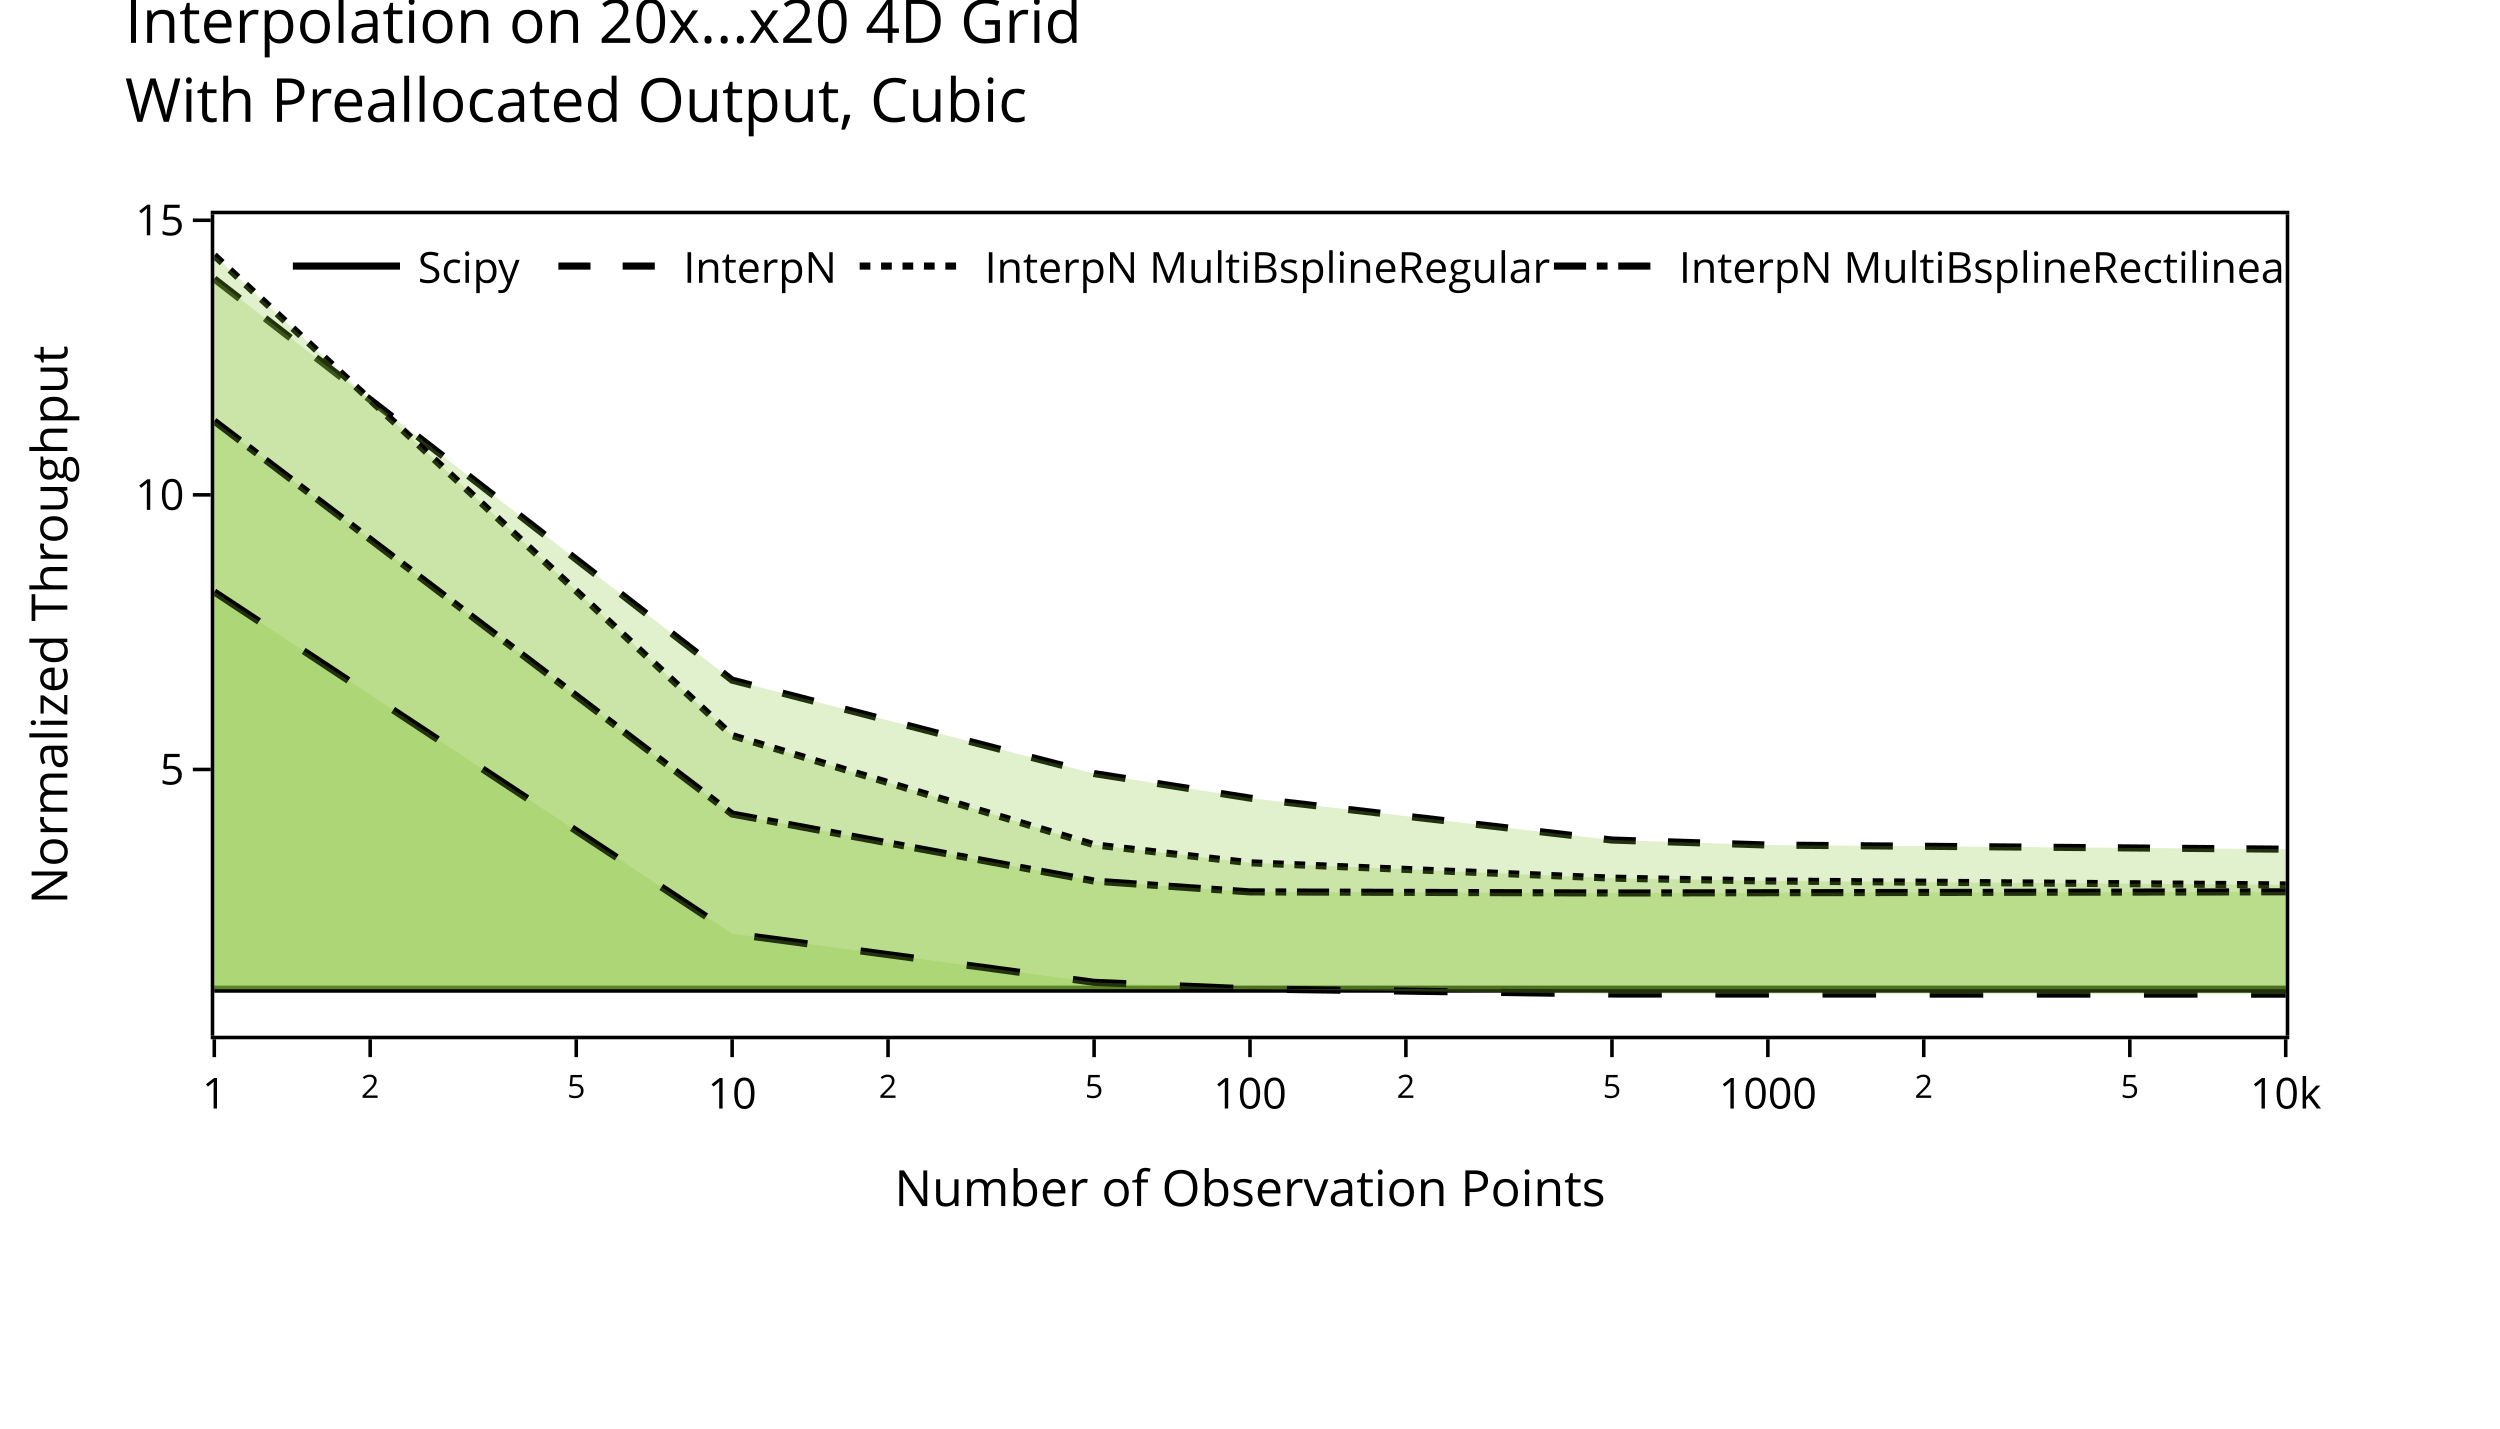
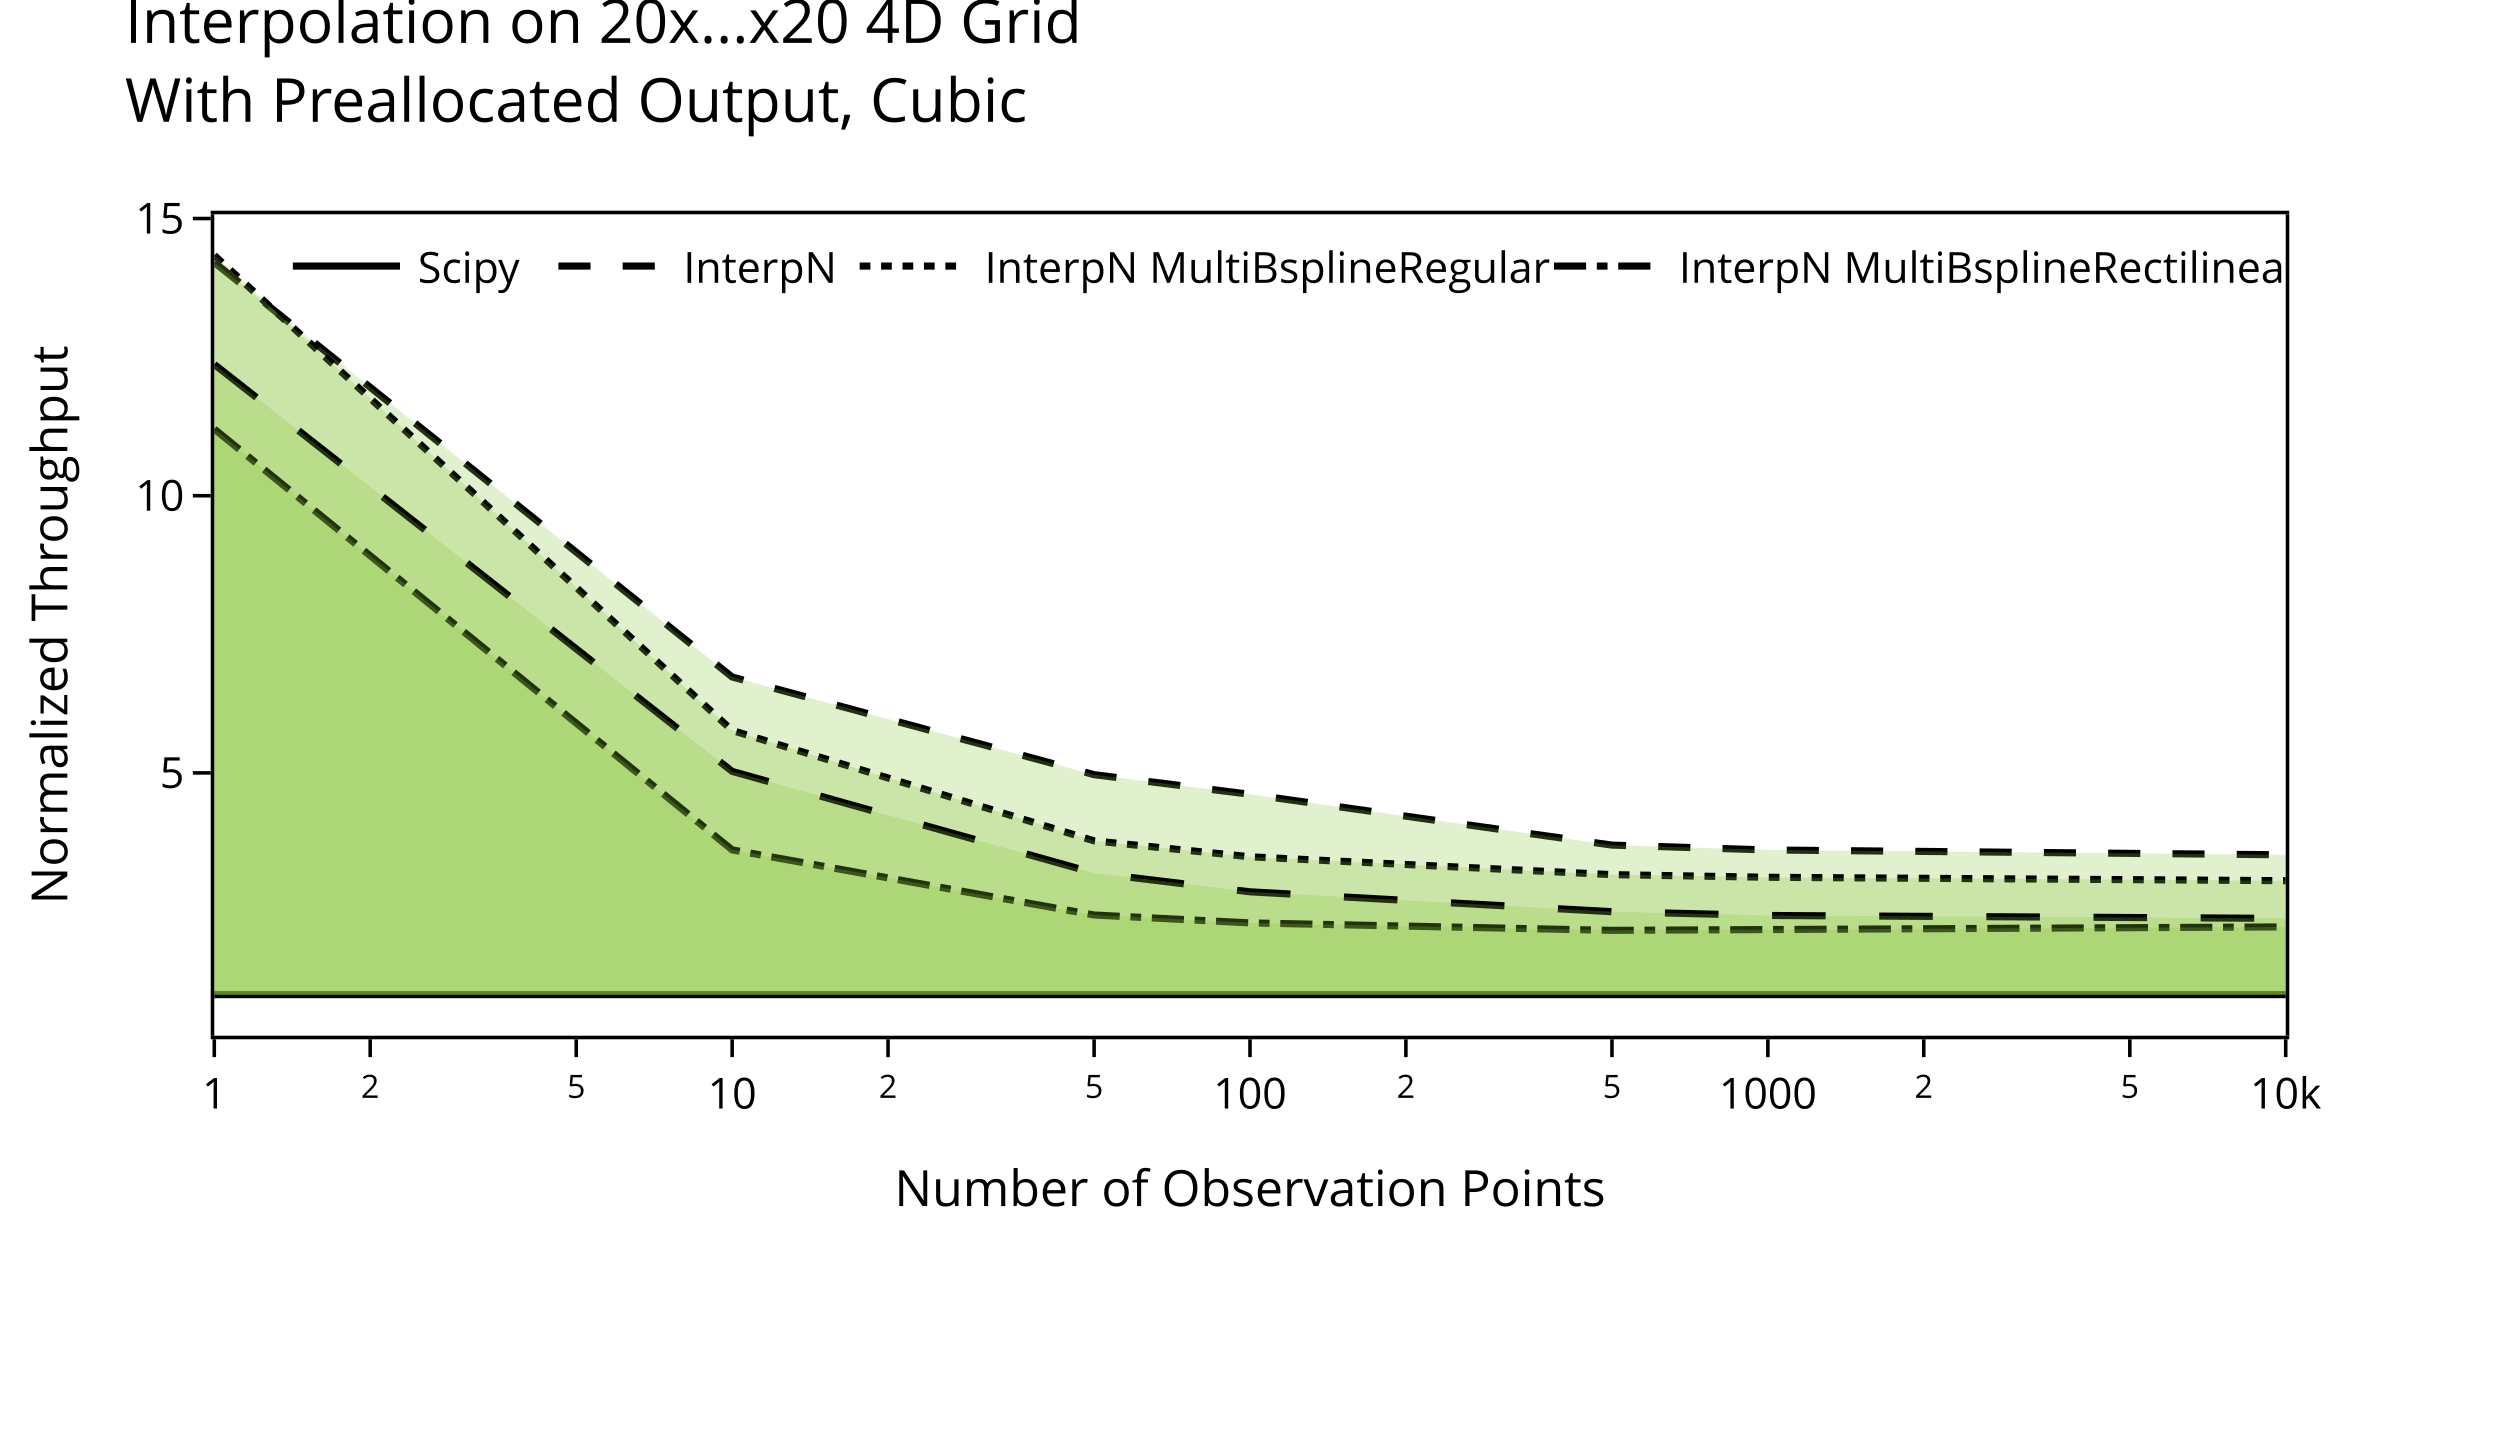
<svg xmlns="http://www.w3.org/2000/svg" class="main-svg" width="700" height="400" style="" viewBox="0 0 700 400">
  <rect x="0" y="0" width="700" height="400" style="fill: rgb(0, 0, 0); fill-opacity: 0;" />
-   <defs id="defs-6fd65b">
+   <defs id="defs-24093b">
    <g class="clips">
-       <clipPath id="clip6fd65bxyplot" class="plotclip">
+       <clipPath id="clip24093bxyplot" class="plotclip">
        <rect width="580" height="230" />
      </clipPath>
-       <clipPath class="axesclip" id="clip6fd65bx">
+       <clipPath class="axesclip" id="clip24093bx">
        <rect x="60" y="0" width="580" height="400" />
      </clipPath>
-       <clipPath class="axesclip" id="clip6fd65by">
+       <clipPath class="axesclip" id="clip24093by">
        <rect x="0" y="60" width="700" height="230" />
      </clipPath>
-       <clipPath class="axesclip" id="clip6fd65bxy">
+       <clipPath class="axesclip" id="clip24093bxy">
        <rect x="60" y="60" width="580" height="230" />
      </clipPath>
    </g>
    <g class="gradients" />
    <g class="patterns" />
  </defs>
  <g class="bglayer">
    <rect class="bg" x="60" y="60" width="580" height="230" style="fill: rgb(0, 0, 0); fill-opacity: 0; stroke-width: 0;" />
  </g>
  <g class="layer-below">
    <g class="imagelayer" />
    <g class="shapelayer" />
  </g>
  <g class="cartesianlayer">
    <g class="subplot xy">
      <g class="layer-subplot">
        <g class="shapelayer" />
        <g class="imagelayer" />
      </g>
      <g class="minor-gridlayer">
        <g class="x" />
        <g class="y" />
      </g>
      <g class="gridlayer">
        <g class="x" />
        <g class="y" />
      </g>
      <g class="zerolinelayer" />
      <g class="layer-between">
        <g class="shapelayer" />
        <g class="imagelayer" />
      </g>
      <path class="xlines-below" />
      <path class="ylines-below" />
      <g class="overlines-below" />
      <g class="xaxislayer-below" />
      <g class="yaxislayer-below" />
      <g class="overaxes-below" />
      <g class="overplot">
-         <g class="xy" transform="translate(60,60)" clip-path="url(#clip6fd65bxyplot)">
+         <g class="xy" transform="translate(60,60)" clip-path="url(#clip24093bxyplot)">
          <g class="scatterlayer mlayer">
-             <g class="trace scatter trace939a7f" style="stroke-miterlimit: 2; opacity: 1;">
-               <g class="fills" />
-               <g class="errorbars" />
-               <g class="lines">
-                 <path class="js-line" d="M0,216.96L580,216.96" style="vector-effect: none; fill: none; stroke: rgb(0, 0, 0); stroke-opacity: 1; stroke-width: 2px; opacity: 1;" />
-               </g>
-               <g class="points" />
-               <g class="text" />
-             </g>
-             <g class="trace scatter tracef91b6b" style="stroke-miterlimit: 2; opacity: 1;">
-               <g class="fills" />
-               <g class="errorbars" />
-               <g class="lines">
-                 <path class="js-line" d="M0,18.08L145,130.44L246.35,156.6L290,163.47L391.35,175.21L435,176.61L580,177.77" style="vector-effect: none; fill: none; stroke: rgb(0, 0, 0); stroke-opacity: 1; stroke-dasharray: 9px, 9px; stroke-width: 2px; opacity: 1;" />
-               </g>
-               <g class="points" />
-               <g class="text" />
-             </g>
-             <g class="trace scatter traced9aced" style="stroke-miterlimit: 2; opacity: 1;">
+             <g class="trace scatter tracec8a0fc" style="stroke-miterlimit: 2; opacity: 1;">
+               <g class="fills" />
+               <g class="errorbars" />
+               <g class="lines">
+                 <path class="js-line" d="M0,218.5L580,218.5" style="vector-effect: none; fill: none; stroke: rgb(0, 0, 0); stroke-opacity: 1; stroke-width: 2px; opacity: 1;" />
+               </g>
+               <g class="points" />
+               <g class="text" />
+             </g>
+             <g class="trace scatter trace483543" style="stroke-miterlimit: 2; opacity: 1;">
+               <g class="fills" />
+               <g class="errorbars" />
+               <g class="lines">
+                 <path class="js-line" d="M0,13.5L145,129.56L246.35,156.91L290,162.41L391.35,176.63L435,177.99L580,179.35" style="vector-effect: none; fill: none; stroke: rgb(0, 0, 0); stroke-opacity: 1; stroke-dasharray: 9px, 9px; stroke-width: 2px; opacity: 1;" />
+               </g>
+               <g class="points" />
+               <g class="text" />
+             </g>
+             <g class="trace scatter trace003043" style="stroke-miterlimit: 2; opacity: 1;">
              <g class="fills">
                <g>
-                   <path class="js-fill" d="M0,18.08L145,130.44L246.35,156.6L290,163.47L391.35,175.21L435,176.61L580,177.77L580,216.96L435,216.96L0,216.96Z" style="fill: rgb(139, 196, 59); fill-opacity: 0.25; stroke-width: 0;" />
+                   <path class="js-fill" d="M0,13.5L145,129.56L246.35,156.91L290,162.41L391.35,176.63L435,177.99L580,179.35L580,218.5L435,218.5L0,218.5Z" style="fill: rgb(139, 196, 59); fill-opacity: 0.25; stroke-width: 0;" />
                </g>
              </g>
              <g class="errorbars" />
              <g class="lines">
-                 <path class="js-line" d="M0,18.08L145,130.44L246.35,156.6L290,163.47L391.35,175.21L435,176.61L580,177.77L580,216.96L435,216.96L0,216.96" style="vector-effect: none; fill: none; stroke: rgb(0, 204, 150); stroke-opacity: 1; stroke-width: 0px; opacity: 1;" />
-               </g>
-               <g class="points" />
-               <g class="text" />
-             </g>
-             <g class="trace scatter trace6a58b7" style="stroke-miterlimit: 2; opacity: 1;">
-               <g class="fills" />
-               <g class="errorbars" />
-               <g class="lines">
-                 <path class="js-line" d="M0,11.5L145,145.96L246.35,176.55L290,181.58L391.35,185.88L435,186.68L580,187.78" style="vector-effect: none; fill: none; stroke: rgb(0, 0, 0); stroke-opacity: 1; stroke-dasharray: 3px, 3px; stroke-width: 2px; opacity: 1;" />
-               </g>
-               <g class="points" />
-               <g class="text" />
-             </g>
-             <g class="trace scatter trace62c466" style="stroke-miterlimit: 2; opacity: 1;">
+                 <path class="js-line" d="M0,13.5L145,129.56L246.35,156.91L290,162.41L391.35,176.63L435,177.99L580,179.35L580,218.5L435,218.5L0,218.5" style="vector-effect: none; fill: none; stroke: rgb(0, 204, 150); stroke-opacity: 1; stroke-width: 0px; opacity: 1;" />
+               </g>
+               <g class="points" />
+               <g class="text" />
+             </g>
+             <g class="trace scatter trace67aa7f" style="stroke-miterlimit: 2; opacity: 1;">
+               <g class="fills" />
+               <g class="errorbars" />
+               <g class="lines">
+                 <path class="js-line" d="M0,11.5L145,144.53L246.35,175.44L290,179.9L391.35,184.9L435,185.64L580,186.59" style="vector-effect: none; fill: none; stroke: rgb(0, 0, 0); stroke-opacity: 1; stroke-dasharray: 3px, 3px; stroke-width: 2px; opacity: 1;" />
+               </g>
+               <g class="points" />
+               <g class="text" />
+             </g>
+             <g class="trace scatter trace1981e2" style="stroke-miterlimit: 2; opacity: 1;">
              <g class="fills">
                <g>
-                   <path class="js-fill" d="M0,11.5L145,145.96L246.35,176.55L290,181.58L391.35,185.88L435,186.68L580,187.78L580,216.96L435,216.96L0,216.96Z" style="fill: rgb(139, 196, 59); fill-opacity: 0.25; stroke-width: 0;" />
+                   <path class="js-fill" d="M0,11.5L145,144.53L246.35,175.44L290,179.9L391.35,184.9L435,185.64L580,186.59L580,218.5L435,218.5L0,218.5Z" style="fill: rgb(139, 196, 59); fill-opacity: 0.25; stroke-width: 0;" />
                </g>
              </g>
              <g class="errorbars" />
              <g class="lines">
-                 <path class="js-line" d="M0,11.5L145,145.96L246.35,176.55L290,181.58L391.35,185.88L435,186.68L580,187.78L580,216.96L435,216.96L0,216.96" style="vector-effect: none; fill: none; stroke: rgb(255, 161, 90); stroke-opacity: 1; stroke-width: 0px; opacity: 1;" />
-               </g>
-               <g class="points" />
-               <g class="text" />
-             </g>
-             <g class="trace scatter trace4273a9" style="stroke-miterlimit: 2; opacity: 1;">
-               <g class="fills" />
-               <g class="errorbars" />
-               <g class="lines">
-                 <path class="js-line" d="M0,57.89L145,167.93L246.35,186.7L290,189.73L391.35,190.04L580,189.71" style="vector-effect: none; fill: none; stroke: rgb(0, 0, 0); stroke-opacity: 1; stroke-dasharray: 9px, 3px, 3px, 3px; stroke-width: 2px; opacity: 1;" />
-               </g>
-               <g class="points" />
-               <g class="text" />
-             </g>
-             <g class="trace scatter trace91b8b2" style="stroke-miterlimit: 2; opacity: 1;">
+                 <path class="js-line" d="M0,11.5L145,144.53L246.35,175.44L290,179.9L391.35,184.9L435,185.64L580,186.59L580,218.5L435,218.5L0,218.5" style="vector-effect: none; fill: none; stroke: rgb(255, 161, 90); stroke-opacity: 1; stroke-width: 0px; opacity: 1;" />
+               </g>
+               <g class="points" />
+               <g class="text" />
+             </g>
+             <g class="trace scatter trace4e9843" style="stroke-miterlimit: 2; opacity: 1;">
+               <g class="fills" />
+               <g class="errorbars" />
+               <g class="lines">
+                 <path class="js-line" d="M0,60.13L145,177.96L246.35,196.2L290,198.41L391.35,200.5L580,199.53" style="vector-effect: none; fill: none; stroke: rgb(0, 0, 0); stroke-opacity: 1; stroke-dasharray: 9px, 3px, 3px, 3px; stroke-width: 2px; opacity: 1;" />
+               </g>
+               <g class="points" />
+               <g class="text" />
+             </g>
+             <g class="trace scatter trace82763c" style="stroke-miterlimit: 2; opacity: 1;">
              <g class="fills">
                <g>
-                   <path class="js-fill" d="M0,57.89L145,167.93L246.35,186.7L290,189.73L391.35,190.04L580,189.71L580,216.96L0,216.96Z" style="fill: rgb(139, 196, 59); fill-opacity: 0.25; stroke-width: 0;" />
+                   <path class="js-fill" d="M0,60.13L145,177.96L246.35,196.2L290,198.41L391.35,200.5L580,199.53L580,218.5L0,218.5Z" style="fill: rgb(139, 196, 59); fill-opacity: 0.25; stroke-width: 0;" />
                </g>
              </g>
              <g class="errorbars" />
              <g class="lines">
-                 <path class="js-line" d="M0,57.89L145,167.93L246.35,186.7L290,189.73L391.35,190.04L580,189.71L580,216.96L0,216.96" style="vector-effect: none; fill: none; stroke: rgb(255, 102, 146); stroke-opacity: 1; stroke-width: 0px; opacity: 1;" />
-               </g>
-               <g class="points" />
-               <g class="text" />
-             </g>
-             <g class="trace scatter trace888677" style="stroke-miterlimit: 2; opacity: 1;">
-               <g class="fills" />
-               <g class="errorbars" />
-               <g class="lines">
-                 <path class="js-line" d="M0,105.73L145,201.43L246.35,215.05L290,216.9L391.35,218.32L580,218.36" style="vector-effect: none; fill: none; stroke: rgb(0, 0, 0); stroke-opacity: 1; stroke-dasharray: 15px, 15px; stroke-width: 2px; opacity: 1;" />
-               </g>
-               <g class="points" />
-               <g class="text" />
-             </g>
-             <g class="trace scatter trace75e3e5" style="stroke-miterlimit: 2; opacity: 1;">
+                 <path class="js-line" d="M0,60.13L145,177.96L246.35,196.2L290,198.41L391.35,200.5L580,199.53L580,218.5L0,218.5" style="vector-effect: none; fill: none; stroke: rgb(255, 102, 146); stroke-opacity: 1; stroke-width: 0px; opacity: 1;" />
+               </g>
+               <g class="points" />
+               <g class="text" />
+             </g>
+             <g class="trace scatter trace1a7257" style="stroke-miterlimit: 2; opacity: 1;">
+               <g class="fills" />
+               <g class="errorbars" />
+               <g class="lines">
+                 <path class="js-line" d="M0,42.03L145,155.99L246.35,184.44L290,189.71L391.35,195.28L435,196.33L580,197.15" style="vector-effect: none; fill: none; stroke: rgb(0, 0, 0); stroke-opacity: 1; stroke-dasharray: 15px, 15px; stroke-width: 2px; opacity: 1;" />
+               </g>
+               <g class="points" />
+               <g class="text" />
+             </g>
+             <g class="trace scatter tracee20a63" style="stroke-miterlimit: 2; opacity: 1;">
              <g class="fills">
                <g>
-                   <path class="js-fill" d="M0,105.73L145,201.43L246.35,215.05L290,216.9L391.35,216.96L580,216.96L580,218.36L391.35,218.32L290,216.96L0,216.96Z" style="fill: rgb(139, 196, 59); fill-opacity: 0.25; stroke-width: 0;" />
+                   <path class="js-fill" d="M0,42.03L145,155.99L246.35,184.44L290,189.71L391.35,195.28L435,196.33L580,197.15L580,218.5L435,218.5L0,218.5Z" style="fill: rgb(139, 196, 59); fill-opacity: 0.25; stroke-width: 0;" />
                </g>
              </g>
              <g class="errorbars" />
              <g class="lines">
-                 <path class="js-line" d="M0,105.73L145,201.43L246.35,215.05L290,216.9L391.35,216.96L580,216.96L580,218.36L391.35,218.32L290,216.96L0,216.96" style="vector-effect: none; fill: none; stroke: rgb(255, 151, 255); stroke-opacity: 1; stroke-width: 0px; opacity: 1;" />
+                 <path class="js-line" d="M0,42.03L145,155.99L246.35,184.44L290,189.71L391.35,195.28L435,196.33L580,197.15L580,218.5L435,218.5L0,218.5" style="vector-effect: none; fill: none; stroke: rgb(255, 151, 255); stroke-opacity: 1; stroke-width: 0px; opacity: 1;" />
              </g>
              <g class="points" />
              <g class="text" />
            </g>
          </g>
        </g>
      </g>
      <path class="xlines-above crisp" d="M59,290.5H641M59,59.5H641" style="fill: none; stroke-width: 1px; stroke: rgb(0, 0, 0); stroke-opacity: 1;" />
      <path class="ylines-above crisp" d="M59.5,60V290M640.5,60V290" style="fill: none; stroke-width: 1px; stroke: rgb(0, 0, 0); stroke-opacity: 1;" />
      <g class="overlines-above" />
      <g class="xaxislayer-above">
        <path class="xtick ticks crisp" d="M0,291v5" transform="translate(60,0)" style="stroke: rgb(0, 0, 0); stroke-opacity: 1; stroke-width: 1px;" />
        <path class="xtick ticks crisp" d="M0,291v5" transform="translate(103.65,0)" style="stroke: rgb(0, 0, 0); stroke-opacity: 1; stroke-width: 1px;" />
        <path class="xtick ticks crisp" d="M0,291v5" transform="translate(161.35,0)" style="stroke: rgb(0, 0, 0); stroke-opacity: 1; stroke-width: 1px;" />
        <path class="xtick ticks crisp" d="M0,291v5" transform="translate(205,0)" style="stroke: rgb(0, 0, 0); stroke-opacity: 1; stroke-width: 1px;" />
        <path class="xtick ticks crisp" d="M0,291v5" transform="translate(248.65,0)" style="stroke: rgb(0, 0, 0); stroke-opacity: 1; stroke-width: 1px;" />
        <path class="xtick ticks crisp" d="M0,291v5" transform="translate(306.35,0)" style="stroke: rgb(0, 0, 0); stroke-opacity: 1; stroke-width: 1px;" />
        <path class="xtick ticks crisp" d="M0,291v5" transform="translate(350,0)" style="stroke: rgb(0, 0, 0); stroke-opacity: 1; stroke-width: 1px;" />
        <path class="xtick ticks crisp" d="M0,291v5" transform="translate(393.65,0)" style="stroke: rgb(0, 0, 0); stroke-opacity: 1; stroke-width: 1px;" />
        <path class="xtick ticks crisp" d="M0,291v5" transform="translate(451.35,0)" style="stroke: rgb(0, 0, 0); stroke-opacity: 1; stroke-width: 1px;" />
        <path class="xtick ticks crisp" d="M0,291v5" transform="translate(495,0)" style="stroke: rgb(0, 0, 0); stroke-opacity: 1; stroke-width: 1px;" />
        <path class="xtick ticks crisp" d="M0,291v5" transform="translate(538.65,0)" style="stroke: rgb(0, 0, 0); stroke-opacity: 1; stroke-width: 1px;" />
        <path class="xtick ticks crisp" d="M0,291v5" transform="translate(596.35,0)" style="stroke: rgb(0, 0, 0); stroke-opacity: 1; stroke-width: 1px;" />
        <path class="xtick ticks crisp" d="M0,291v5" transform="translate(640,0)" style="stroke: rgb(0, 0, 0); stroke-opacity: 1; stroke-width: 1px;" />
        <g class="xtick">
          <text text-anchor="middle" x="0" y="310.4" transform="translate(60,0)" style="font-family: 'Open Sans', verdana, arial, sans-serif; font-size: 12px; fill: rgb(0, 0, 0); fill-opacity: 1; white-space: pre; opacity: 1;">1</text>
        </g>
        <g class="xtick">
          <text text-anchor="middle" x="0" y="307.4" style="font-family: 'Open Sans', verdana, arial, sans-serif; font-size: 9px; fill: rgb(0, 0, 0); fill-opacity: 1; white-space: pre; opacity: 1;" transform="translate(103.65,0)">2</text>
        </g>
        <g class="xtick">
          <text text-anchor="middle" x="0" y="307.4" style="font-family: 'Open Sans', verdana, arial, sans-serif; font-size: 9px; fill: rgb(0, 0, 0); fill-opacity: 1; white-space: pre; opacity: 1;" transform="translate(161.35,0)">5</text>
        </g>
        <g class="xtick">
          <text text-anchor="middle" x="0" y="310.4" style="font-family: 'Open Sans', verdana, arial, sans-serif; font-size: 12px; fill: rgb(0, 0, 0); fill-opacity: 1; white-space: pre; opacity: 1;" transform="translate(205,0)">10</text>
        </g>
        <g class="xtick">
          <text text-anchor="middle" x="0" y="307.4" style="font-family: 'Open Sans', verdana, arial, sans-serif; font-size: 9px; fill: rgb(0, 0, 0); fill-opacity: 1; white-space: pre; opacity: 1;" transform="translate(248.65,0)">2</text>
        </g>
        <g class="xtick">
          <text text-anchor="middle" x="0" y="307.4" style="font-family: 'Open Sans', verdana, arial, sans-serif; font-size: 9px; fill: rgb(0, 0, 0); fill-opacity: 1; white-space: pre; opacity: 1;" transform="translate(306.35,0)">5</text>
        </g>
        <g class="xtick">
          <text text-anchor="middle" x="0" y="310.4" style="font-family: 'Open Sans', verdana, arial, sans-serif; font-size: 12px; fill: rgb(0, 0, 0); fill-opacity: 1; white-space: pre; opacity: 1;" transform="translate(350,0)">100</text>
        </g>
        <g class="xtick">
          <text text-anchor="middle" x="0" y="307.4" style="font-family: 'Open Sans', verdana, arial, sans-serif; font-size: 9px; fill: rgb(0, 0, 0); fill-opacity: 1; white-space: pre; opacity: 1;" transform="translate(393.65,0)">2</text>
        </g>
        <g class="xtick">
          <text text-anchor="middle" x="0" y="307.4" style="font-family: 'Open Sans', verdana, arial, sans-serif; font-size: 9px; fill: rgb(0, 0, 0); fill-opacity: 1; white-space: pre; opacity: 1;" transform="translate(451.35,0)">5</text>
        </g>
        <g class="xtick">
          <text text-anchor="middle" x="0" y="310.4" style="font-family: 'Open Sans', verdana, arial, sans-serif; font-size: 12px; fill: rgb(0, 0, 0); fill-opacity: 1; white-space: pre; opacity: 1;" transform="translate(495,0)">1000</text>
        </g>
        <g class="xtick">
          <text text-anchor="middle" x="0" y="307.4" style="font-family: 'Open Sans', verdana, arial, sans-serif; font-size: 9px; fill: rgb(0, 0, 0); fill-opacity: 1; white-space: pre; opacity: 1;" transform="translate(538.65,0)">2</text>
        </g>
        <g class="xtick">
          <text text-anchor="middle" x="0" y="307.4" style="font-family: 'Open Sans', verdana, arial, sans-serif; font-size: 9px; fill: rgb(0, 0, 0); fill-opacity: 1; white-space: pre; opacity: 1;" transform="translate(596.35,0)">5</text>
        </g>
        <g class="xtick">
          <text text-anchor="middle" x="0" y="310.4" style="font-family: 'Open Sans', verdana, arial, sans-serif; font-size: 12px; fill: rgb(0, 0, 0); fill-opacity: 1; white-space: pre; opacity: 1;" transform="translate(640,0)">10k</text>
        </g>
      </g>
      <g class="yaxislayer-above">
-         <path class="ytick ticks crisp" d="M59,0h-5" transform="translate(0,215.45)" style="stroke: rgb(0, 0, 0); stroke-opacity: 1; stroke-width: 1px;" />
-         <path class="ytick ticks crisp" d="M59,0h-5" transform="translate(0,138.56)" style="stroke: rgb(0, 0, 0); stroke-opacity: 1; stroke-width: 1px;" />
-         <path class="ytick ticks crisp" d="M59,0h-5" transform="translate(0,61.68)" style="stroke: rgb(0, 0, 0); stroke-opacity: 1; stroke-width: 1px;" />
+         <path class="ytick ticks crisp" d="M59,0h-5" transform="translate(0,216.41)" style="stroke: rgb(0, 0, 0); stroke-opacity: 1; stroke-width: 1px;" />
+         <path class="ytick ticks crisp" d="M59,0h-5" transform="translate(0,138.8)" style="stroke: rgb(0, 0, 0); stroke-opacity: 1; stroke-width: 1px;" />
+         <path class="ytick ticks crisp" d="M59,0h-5" transform="translate(0,61.19)" style="stroke: rgb(0, 0, 0); stroke-opacity: 1; stroke-width: 1px;" />
        <g class="ytick">
-           <text text-anchor="end" x="51.6" y="4.2" transform="translate(0,215.45)" style="font-family: 'Open Sans', verdana, arial, sans-serif; font-size: 12px; fill: rgb(0, 0, 0); fill-opacity: 1; white-space: pre; opacity: 1;">5</text>
+           <text text-anchor="end" x="51.6" y="4.2" transform="translate(0,216.41)" style="font-family: 'Open Sans', verdana, arial, sans-serif; font-size: 12px; fill: rgb(0, 0, 0); fill-opacity: 1; white-space: pre; opacity: 1;">5</text>
        </g>
        <g class="ytick">
-           <text text-anchor="end" x="51.6" y="4.2" style="font-family: 'Open Sans', verdana, arial, sans-serif; font-size: 12px; fill: rgb(0, 0, 0); fill-opacity: 1; white-space: pre; opacity: 1;" transform="translate(0,138.56)">10</text>
+           <text text-anchor="end" x="51.6" y="4.2" style="font-family: 'Open Sans', verdana, arial, sans-serif; font-size: 12px; fill: rgb(0, 0, 0); fill-opacity: 1; white-space: pre; opacity: 1;" transform="translate(0,138.8)">10</text>
        </g>
        <g class="ytick">
-           <text text-anchor="end" x="51.6" y="4.2" style="font-family: 'Open Sans', verdana, arial, sans-serif; font-size: 12px; fill: rgb(0, 0, 0); fill-opacity: 1; white-space: pre; opacity: 1;" transform="translate(0,61.68)">15</text>
+           <text text-anchor="end" x="51.6" y="4.2" style="font-family: 'Open Sans', verdana, arial, sans-serif; font-size: 12px; fill: rgb(0, 0, 0); fill-opacity: 1; white-space: pre; opacity: 1;" transform="translate(0,61.19)">15</text>
        </g>
      </g>
      <g class="overaxes-above" />
    </g>
  </g>
  <g class="polarlayer" />
  <g class="smithlayer" />
  <g class="ternarylayer" />
  <g class="geolayer" />
  <g class="funnelarealayer" />
  <g class="pielayer" />
  <g class="iciclelayer" />
  <g class="treemaplayer" />
  <g class="sunburstlayer" />
  <g class="glimages" />
-   <defs id="topdefs-6fd65b">
+   <defs id="topdefs-24093b">
    <g class="clips" />
-     <clipPath id="legend6fd65b">
+     <clipPath id="legend24093b">
      <rect width="563" height="29" x="0" y="0" />
    </clipPath>
  </defs>
  <g class="layer-above">
    <g class="imagelayer" />
    <g class="shapelayer" />
  </g>
  <g class="infolayer">
    <g class="legend" pointer-events="all" transform="translate(77,60)">
      <rect class="bg" shape-rendering="crispEdges" width="563" height="29" x="0" y="0" style="stroke: rgb(68, 68, 68); stroke-opacity: 1; fill: rgb(0, 0, 0); fill-opacity: 0; stroke-width: 0px;" />
-       <g class="scrollbox" transform="" clip-path="url(#legend6fd65b)">
+       <g class="scrollbox" transform="" clip-path="url(#legend24093b)">
        <g class="groups">
          <g class="traces" transform="translate(0,14.5)" style="opacity: 1;">
            <text class="legendtext" text-anchor="start" x="40" y="4.68" style="font-family: 'Open Sans', verdana, arial, sans-serif; font-size: 12px; fill: rgb(0, 0, 0); fill-opacity: 1; white-space: pre;">Scipy</text>
            <g class="layers" style="opacity: 1;">
              <g class="legendfill" />
              <g class="legendlines">
                <path class="js-line" d="M5,0h30" style="fill: none; stroke: rgb(0, 0, 0); stroke-opacity: 1; stroke-width: 2px;" />
              </g>
              <g class="legendsymbols">
                <g class="legendpoints" />
              </g>
            </g>
            <rect class="legendtoggle" x="0" y="-9.5" width="71.844" height="19" style="fill: rgb(0, 0, 0); fill-opacity: 0;" />
          </g>
          <g class="traces" transform="translate(74.34375,14.5)" style="opacity: 1;">
            <text class="legendtext" text-anchor="start" x="40" y="4.68" style="font-family: 'Open Sans', verdana, arial, sans-serif; font-size: 12px; fill: rgb(0, 0, 0); fill-opacity: 1; white-space: pre;">InterpN</text>
            <g class="layers" style="opacity: 1;">
              <g class="legendfill" />
              <g class="legendlines">
                <path class="js-line" d="M5,0h30" style="fill: none; stroke: rgb(0, 0, 0); stroke-opacity: 1; stroke-dasharray: 9px, 9px; stroke-width: 2px;" />
              </g>
              <g class="legendsymbols">
                <g class="legendpoints" />
              </g>
            </g>
            <rect class="legendtoggle" x="0" y="-9.5" width="81.859" height="19" style="fill: rgb(0, 0, 0); fill-opacity: 0;" />
          </g>
          <g class="traces" transform="translate(158.7031,14.5)" style="opacity: 1;">
            <text class="legendtext" text-anchor="start" x="40" y="4.68" style="font-family: 'Open Sans', verdana, arial, sans-serif; font-size: 12px; fill: rgb(0, 0, 0); fill-opacity: 1; white-space: pre;">InterpN MultiBsplineRegular</text>
            <g class="layers" style="opacity: 1;">
              <g class="legendfill" />
              <g class="legendlines">
                <path class="js-line" d="M5,0h30" style="fill: none; stroke: rgb(0, 0, 0); stroke-opacity: 1; stroke-dasharray: 3px, 3px; stroke-width: 2px;" />
              </g>
              <g class="legendsymbols">
                <g class="legendpoints" />
              </g>
            </g>
            <rect class="legendtoggle" x="0" y="-9.5" width="191.906" height="19" style="fill: rgb(0, 0, 0); fill-opacity: 0;" />
          </g>
          <g class="traces" transform="translate(353.1094,14.5)" style="opacity: 1;">
            <text class="legendtext" text-anchor="start" x="40" y="4.68" style="font-family: 'Open Sans', verdana, arial, sans-serif; font-size: 12px; fill: rgb(0, 0, 0); fill-opacity: 1; white-space: pre;">InterpN MultiBsplineRectilinear</text>
            <g class="layers" style="opacity: 1;">
              <g class="legendfill" />
              <g class="legendlines">
                <path class="js-line" d="M5,0h30" style="fill: none; stroke: rgb(0, 0, 0); stroke-opacity: 1; stroke-dasharray: 9px, 3px, 3px, 3px; stroke-width: 2px;" />
              </g>
              <g class="legendsymbols">
                <g class="legendpoints" />
              </g>
            </g>
            <rect class="legendtoggle" x="0" y="-9.5" width="206.578" height="19" style="fill: rgb(0, 0, 0); fill-opacity: 0;" />
          </g>
        </g>
      </g>
      <rect class="scrollbar" rx="20" ry="3" width="0" height="0" x="0" y="0" style="fill: rgb(128, 139, 164); fill-opacity: 1;" />
    </g>
    <g class="g-gtitle">
      <text class="gtitle" x="35" y="12" text-anchor="start" dy="0.7em" style="opacity: 1; font-family: 'Open Sans', verdana, arial, sans-serif; font-size: 17px; fill: rgb(0, 0, 0); fill-opacity: 1; white-space: pre;">
        <tspan class="line" dy="0em" x="35" y="12">Interpolation on 20x...x20 4D Grid</tspan>
        <tspan class="line" dy="1.3em" x="35" y="12">With Preallocated Output, Cubic</tspan>
      </text>
    </g>
    <g class="g-xtitle">
      <text class="xtitle" x="350" y="337.706" text-anchor="middle" style="opacity: 1; font-family: 'Open Sans', verdana, arial, sans-serif; font-size: 14px; fill: rgb(0, 0, 0); fill-opacity: 1; white-space: pre;">Number of Observation Points</text>
    </g>
    <g class="g-ytitle">
      <text class="ytitle" transform="rotate(-90,18.85,175)" x="18.85" y="175" text-anchor="middle" style="opacity: 1; font-family: 'Open Sans', verdana, arial, sans-serif; font-size: 14px; fill: rgb(0, 0, 0); fill-opacity: 1; white-space: pre;">Normalized Throughput</text>
    </g>
  </g>
</svg>
